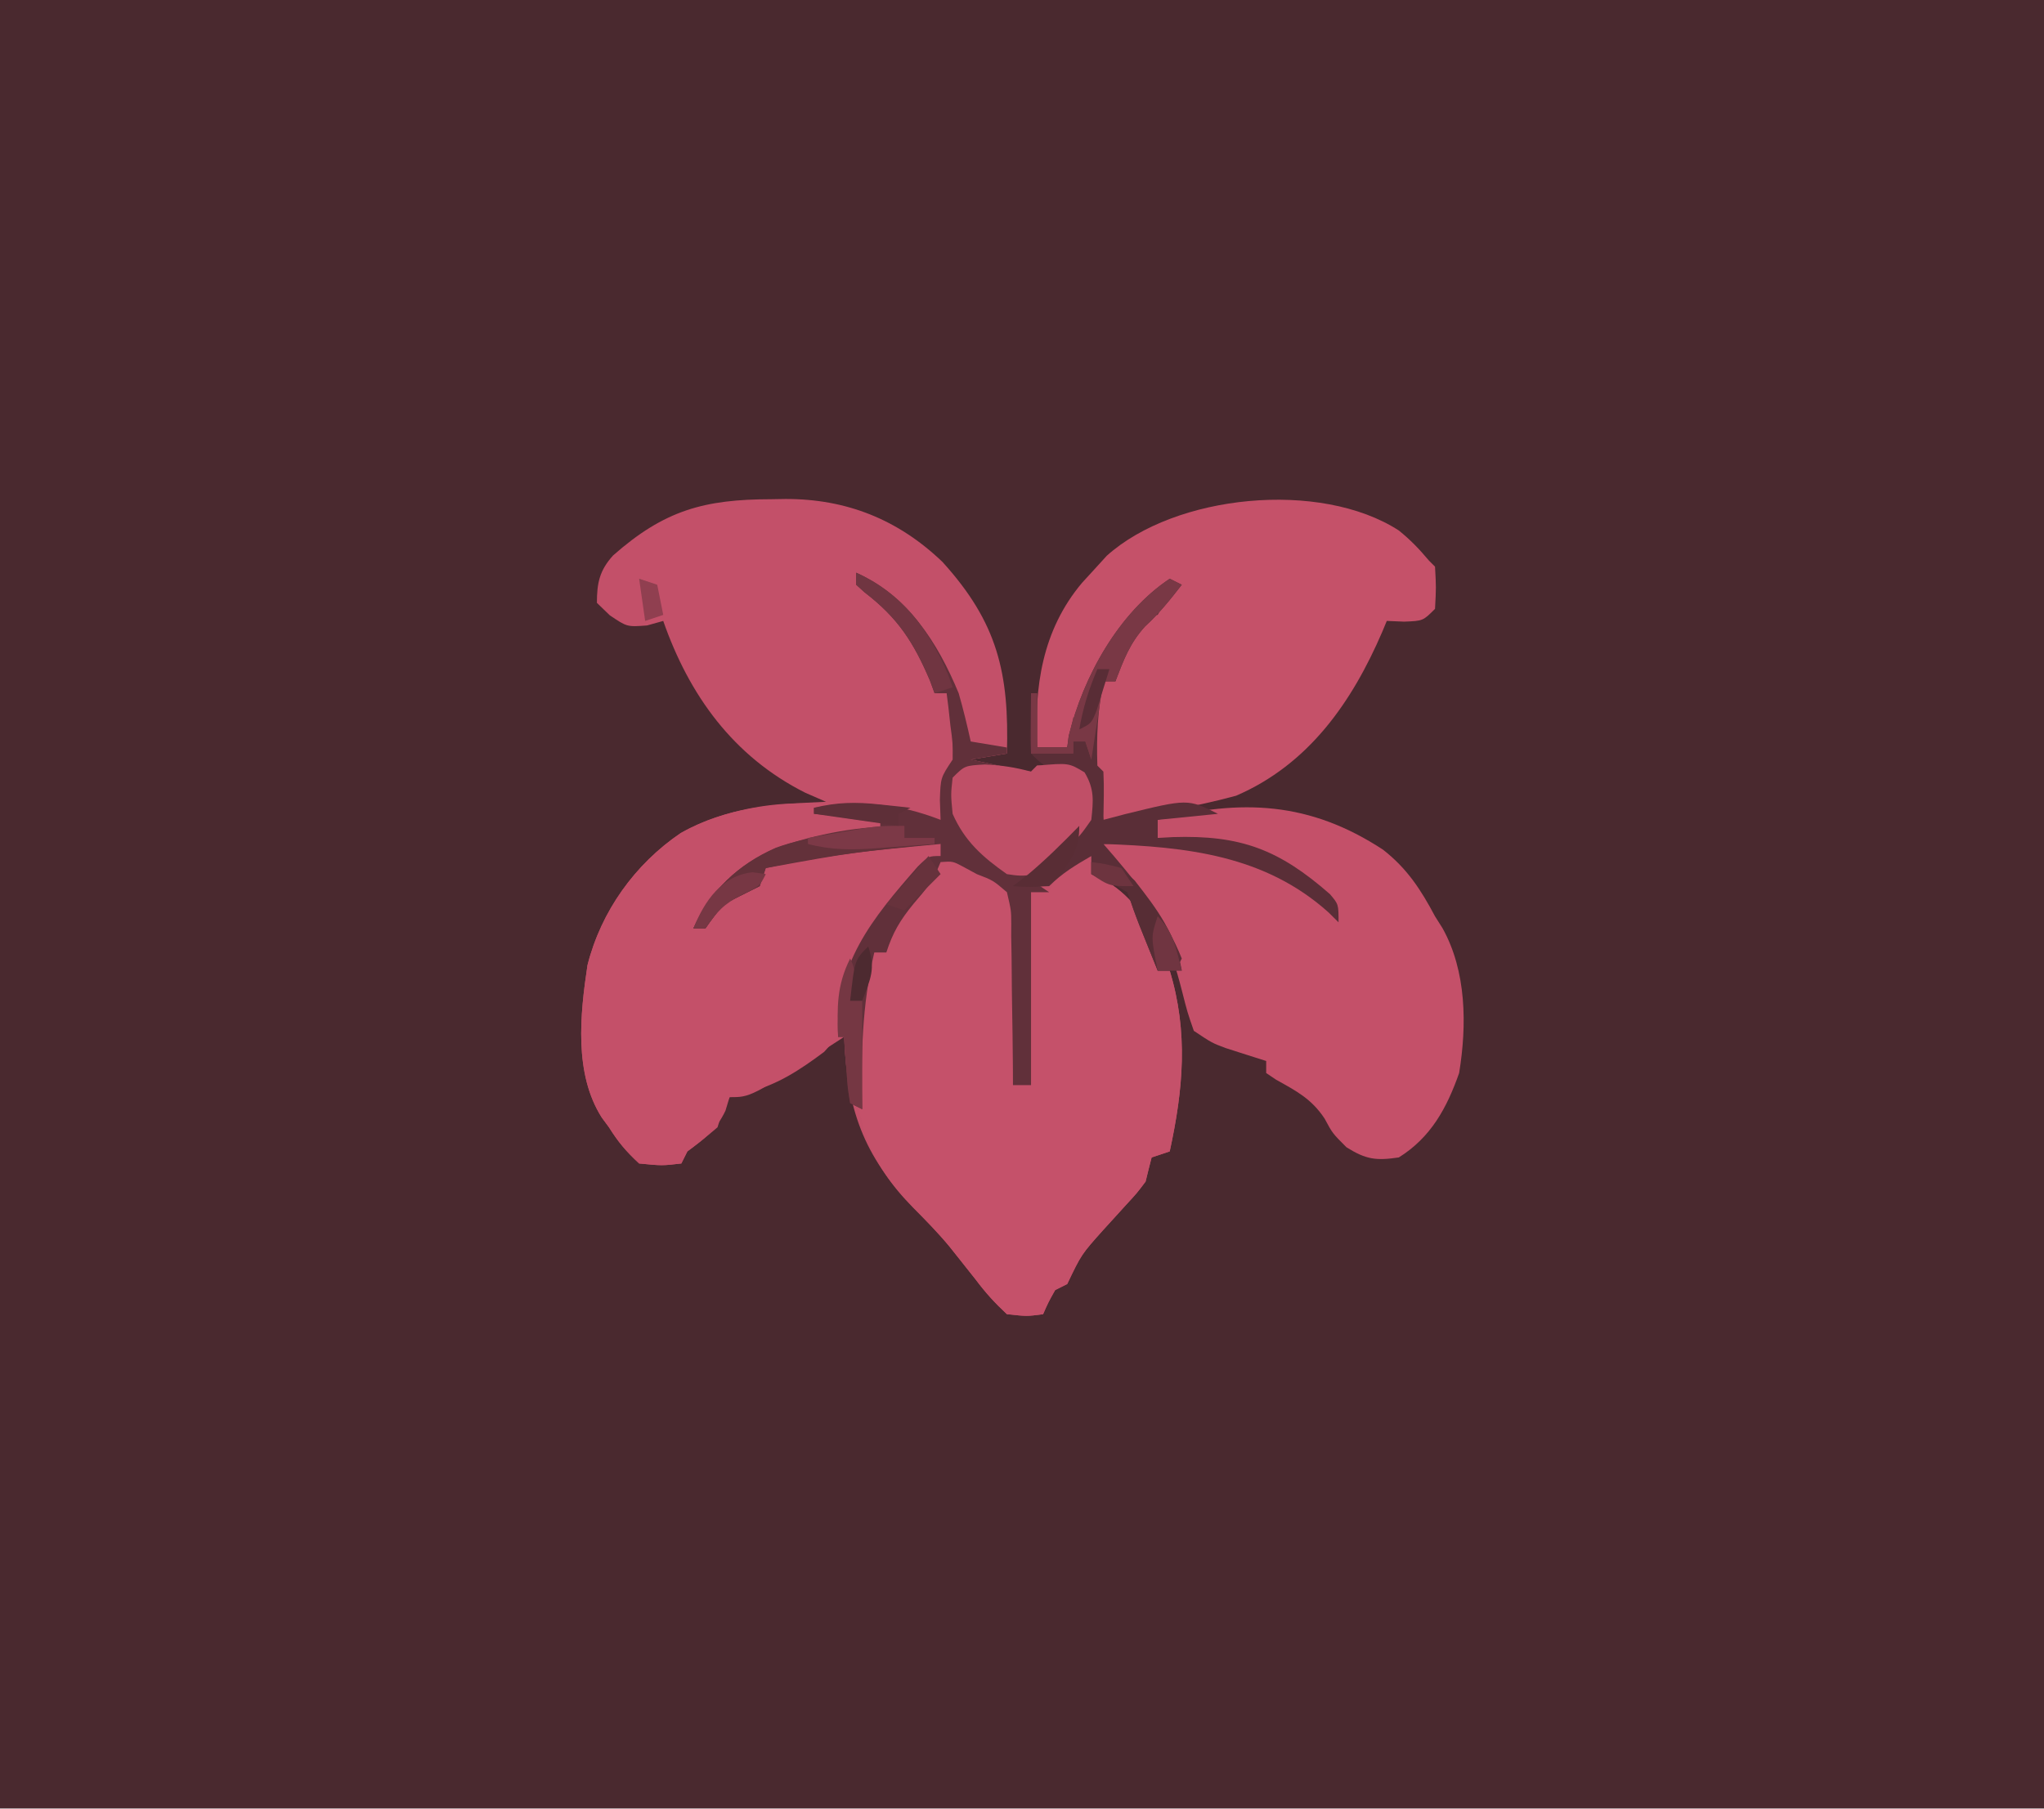
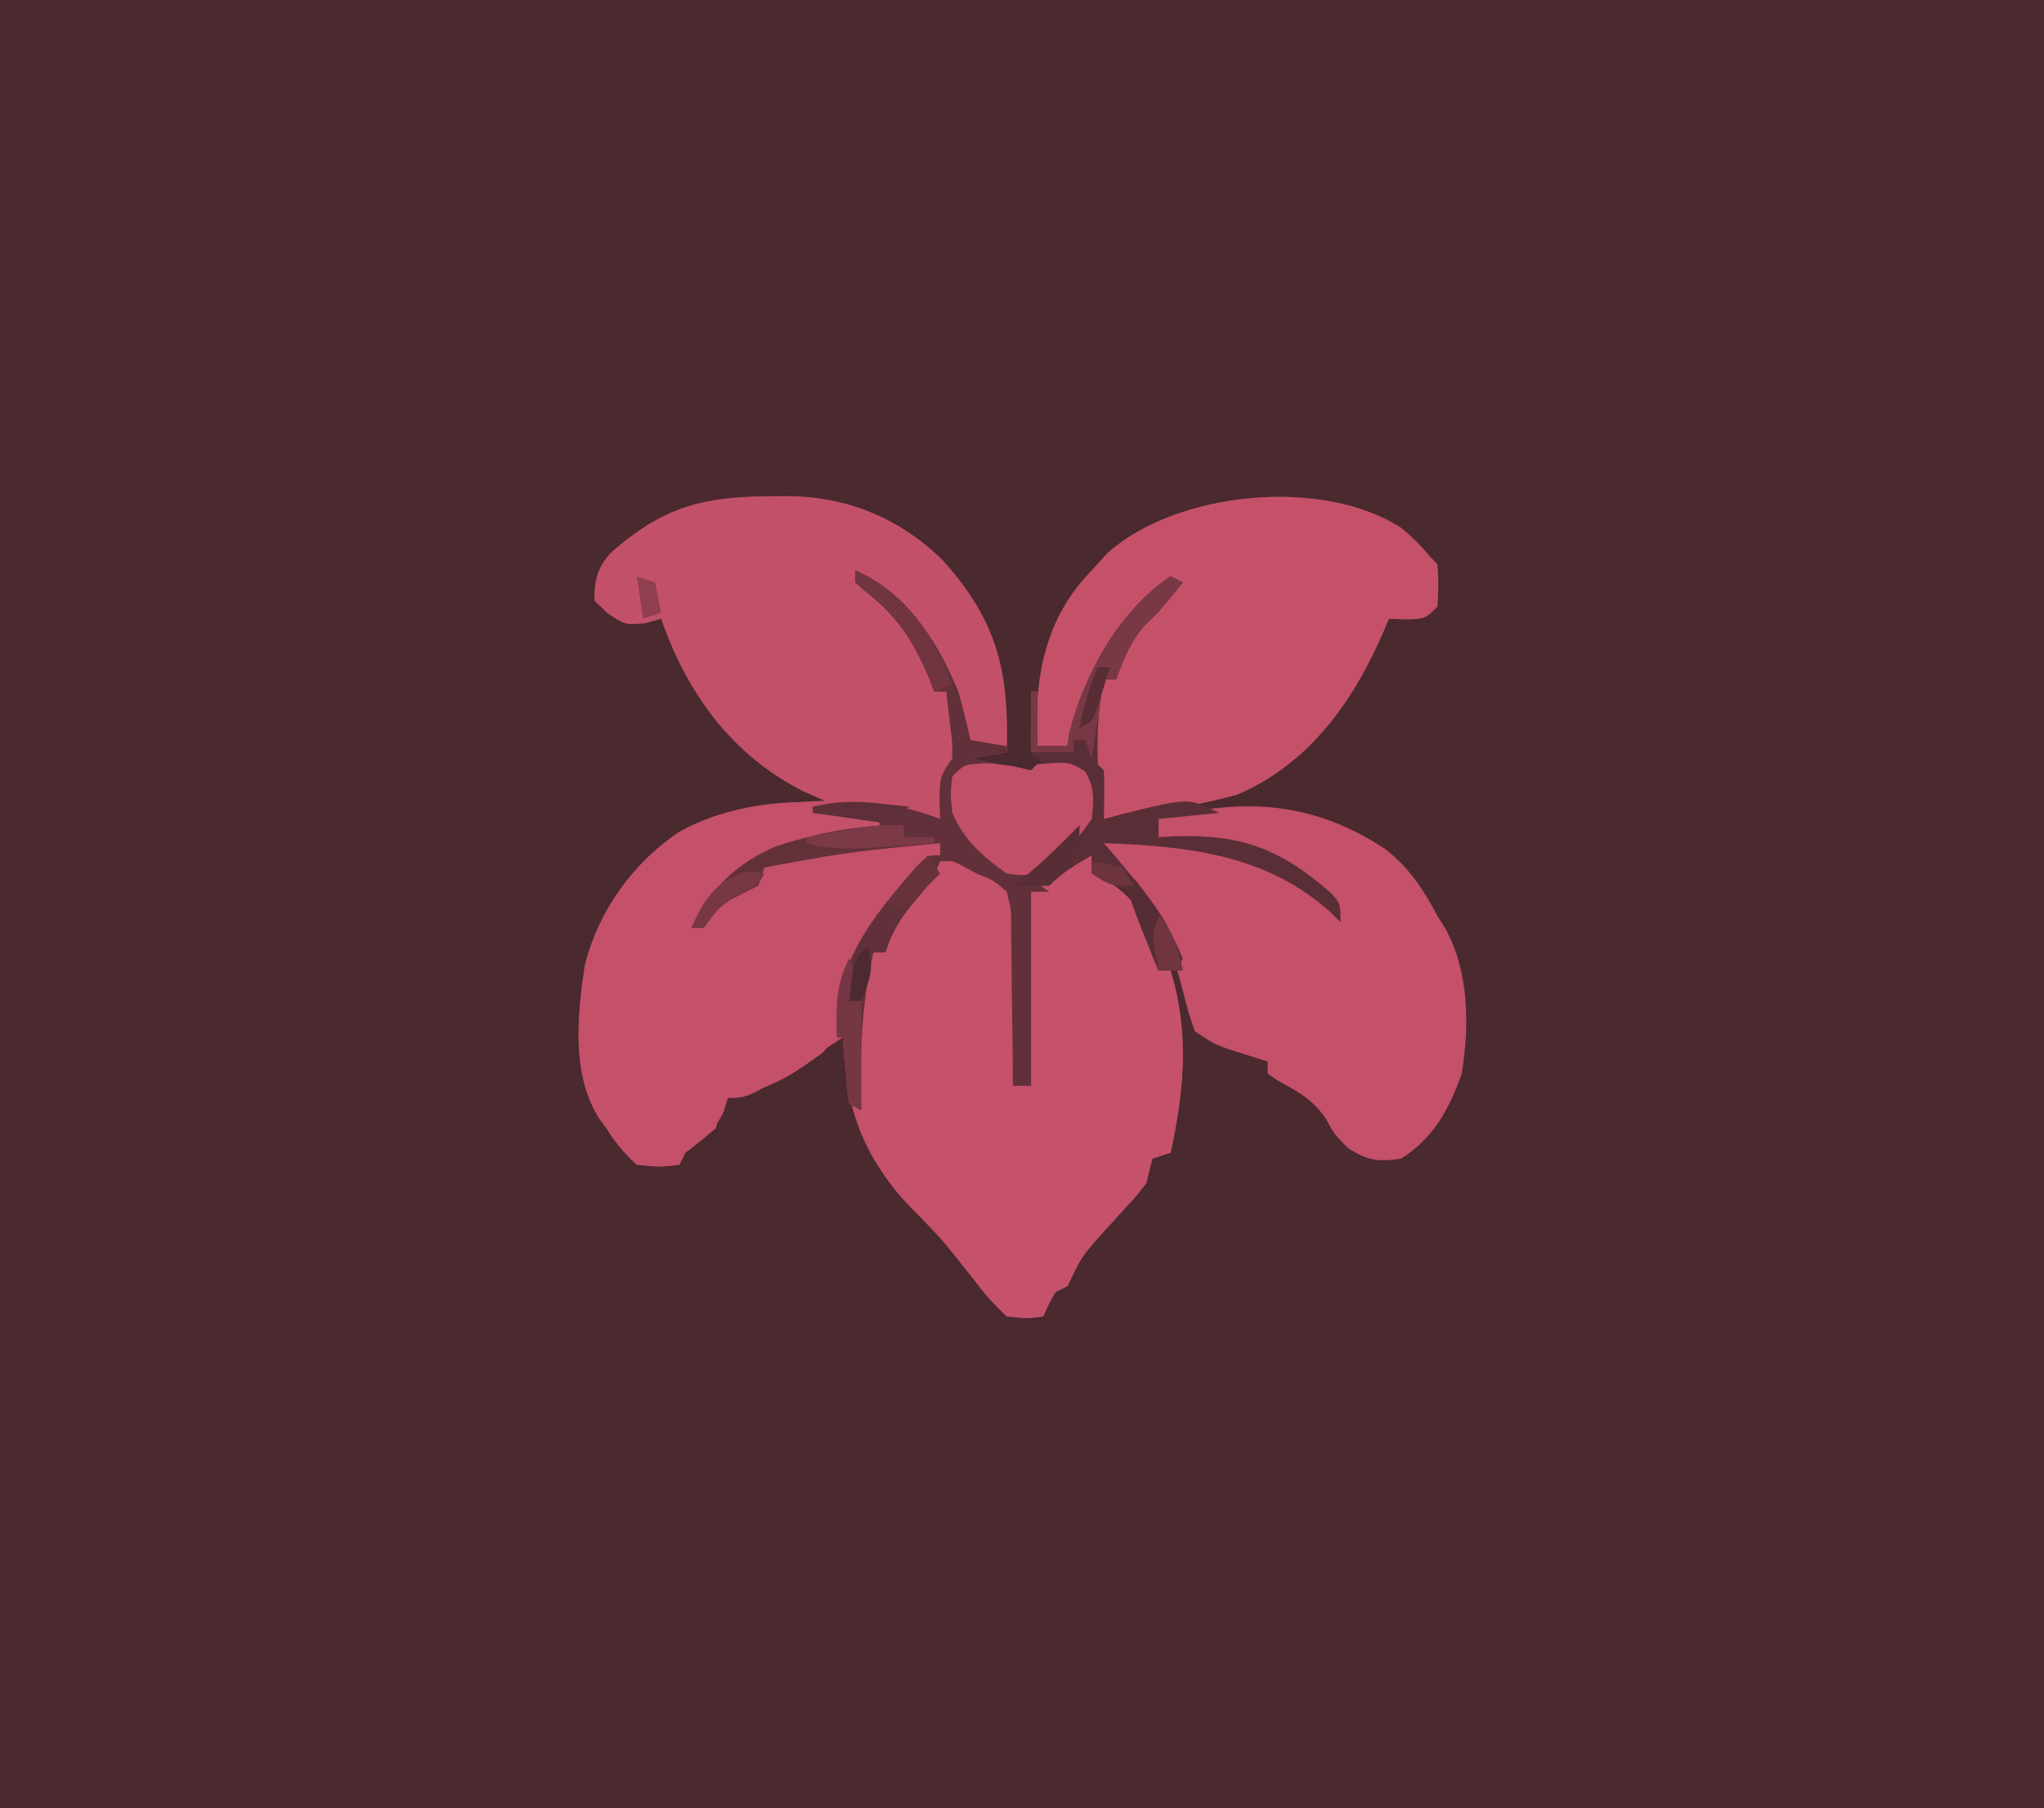
- <svg xmlns="http://www.w3.org/2000/svg" version="1.1" width="339" height="300">
-   <path d="M0 0 C111.87 0 223.74 0 339 0 C339 99 339 198 339 300 C227.13 300 115.26 300 0 300 C0 201 0 102 0 0 Z " fill="#4A292F" transform="translate(0,0)" />
-   <path d="M0 0 C0.77 -0.01 1.55 -0.02 2.34 -0.04 C12.46 -0.06 21.04 3.37 28.38 10.41 C37.5 20.47 39.46 28.82 39.06 42.19 C37.08 42.52 35.1 42.85 33.06 43.19 C34.71 43.55 36.35 43.9 38 44.25 C38.92 44.45 39.83 44.64 40.78 44.85 C41.53 44.96 42.29 45.07 43.06 45.19 C43.39 44.86 43.72 44.53 44.06 44.19 C49.3 43.73 49.3 43.73 51.94 45.31 C53.62 48.12 53.45 49.96 53.06 53.19 C50.87 55.96 50.87 55.96 48.06 58.56 C47.13 59.44 46.21 60.31 45.25 61.21 C44.53 61.86 43.81 62.52 43.06 63.19 C46.17 62.56 46.17 62.56 48.62 60.62 C49.1 60.15 49.57 59.68 50.06 59.19 C51.05 59.19 52.04 59.19 53.06 59.19 C53.06 60.18 53.06 61.17 53.06 62.19 C53.64 62.44 54.22 62.68 54.81 62.94 C59.6 65.6 61.98 69.18 64.06 74.19 C64.06 75.51 64.06 76.83 64.06 78.19 C64.72 78.19 65.38 78.19 66.06 78.19 C69.16 88.44 68.31 97.82 66.06 108.19 C64.58 108.68 64.58 108.68 63.06 109.19 C62.71 110.52 62.38 111.85 62.06 113.19 C60.61 115.12 60.61 115.12 58.81 117.06 C58.19 117.75 57.56 118.45 56.91 119.16 C56.3 119.83 55.69 120.5 55.06 121.19 C51.41 125.27 51.41 125.27 49.06 130.19 C48.4 130.52 47.74 130.85 47.06 131.19 C45.93 133.2 45.93 133.2 45.06 135.19 C42.39 135.55 42.39 135.55 39.06 135.19 C37.02 133.29 35.52 131.63 33.88 129.44 C32.92 128.24 31.97 127.04 31.02 125.84 C30.53 125.23 30.05 124.62 29.55 123.99 C27.67 121.71 25.63 119.61 23.57 117.49 C15.22 108.88 12.52 101.11 12.06 89.19 C11.34 89.66 10.61 90.13 9.87 90.61 C-3.45 99.19 -3.45 99.19 -6.94 99.19 C-7.16 99.93 -7.39 100.67 -7.62 101.44 C-9.19 104.71 -11.06 106.05 -13.94 108.19 C-14.27 108.85 -14.6 109.51 -14.94 110.19 C-18.13 110.56 -18.13 110.56 -21.94 110.19 C-24.14 108.14 -25.38 106.66 -26.94 104.19 C-27.33 103.65 -27.73 103.12 -28.13 102.57 C-32.76 95.29 -31.73 85.48 -30.5 77.28 C-28.24 68.35 -22.63 60.52 -15.02 55.37 C-7.4 51.05 0.44 50.57 9.06 50.19 C7.93 49.69 6.79 49.2 5.62 48.69 C-6.31 42.69 -13.64 32.51 -17.94 20.19 C-18.82 20.44 -19.71 20.68 -20.62 20.94 C-23.94 21.19 -23.94 21.19 -26.81 19.25 C-27.51 18.57 -28.22 17.89 -28.94 17.19 C-28.94 13.88 -28.5 11.82 -26.27 9.34 C-17.76 1.83 -11.16 0.01 0 0 Z " fill="#C35069" transform="translate(127.9375,82.8125)" />
-   <path d="M0 0 C1.75 0.69 1.75 0.69 4 2 C5.02 2.53 6.05 3.07 7.1 3.62 C10 6 10 6 10.68 9.39 C10.68 10.72 10.65 12.06 10.59 13.39 C10.58 14.1 10.57 14.8 10.56 15.53 C10.53 17.77 10.45 20.01 10.38 22.25 C10.34 23.77 10.32 25.3 10.29 26.82 C10.23 30.55 10.12 34.27 10 38 C10.99 38 11.98 38 13 38 C13 27.44 13 16.88 13 6 C13.99 6 14.98 6 16 6 C16.29 5.38 16.58 4.76 16.88 4.12 C18 2 18 2 20 0 C20.99 0 21.98 0 23 0 C23 0.99 23 1.98 23 3 C23.58 3.25 24.16 3.5 24.75 3.75 C29.54 6.41 31.91 10 34 15 C34 16.32 34 17.64 34 19 C34.66 19 35.32 19 36 19 C39.1 29.25 38.25 38.63 36 49 C35.01 49.33 34.02 49.66 33 50 C32.65 51.33 32.32 52.66 32 54 C30.55 55.93 30.55 55.93 28.75 57.88 C28.12 58.57 27.5 59.26 26.85 59.97 C26.24 60.64 25.63 61.31 25 62 C21.34 66.09 21.34 66.09 19 71 C18.01 71.5 18.01 71.5 17 72 C15.87 74.02 15.87 74.02 15 76 C12.32 76.36 12.32 76.36 9 76 C6.96 74.1 5.46 72.44 3.81 70.25 C2.86 69.05 1.91 67.85 0.96 66.65 C0.47 66.04 -0.01 65.43 -0.51 64.8 C-2.4 62.52 -4.46 60.45 -6.54 58.35 C-14.08 50.7 -16.04 44.01 -16.31 33.38 C-16.17 27.43 -15.7 21.4 -13 16 C-12.34 16 -11.68 16 -11 16 C-10.81 15.2 -10.63 14.39 -10.44 13.56 C-8.44 8.61 -4.94 2.47 0 0 Z " fill="#C5516A" transform="translate(158,142)" />
-   <path d="M0 0 C1.94 1.57 3.38 3.07 5 5 C5.5 5.5 5.5 5.5 6 6 C6.19 9.44 6.19 9.44 6 13 C4 15 4 15 0.88 15.12 C-0.07 15.08 -1.02 15.04 -2 15 C-2.24 15.58 -2.48 16.16 -2.73 16.76 C-7.77 28.49 -14.96 38.81 -27 44 C-30.68 45 -34.34 45.78 -38.09 46.46 C-40.93 46.85 -40.93 46.85 -43 48 C-45 48.04 -47 48.04 -49 48 C-49.23 45.95 -49.46 43.9 -49.68 41.85 C-49.82 39.99 -49.82 39.99 -51 39 C-51.27 33.77 -50.97 29.93 -49 25 C-48.34 25 -47.68 25 -47 25 C-46.73 23.93 -46.46 22.86 -46.19 21.75 C-45.14 18.44 -44.37 16.47 -42 14 C-41.34 14 -40.68 14 -40 14 C-39.34 12.68 -38.68 11.36 -38 10 C-43.44 11.81 -46.64 17.41 -49.24 22.35 C-50.22 24.55 -51.12 26.76 -52 29 C-52.58 30.36 -53.16 31.71 -53.75 33.06 C-54.16 34.03 -54.57 35 -55 36 C-56.65 36 -58.3 36 -60 36 C-60.5 25.97 -59.17 16.56 -52.54 8.68 C-52.03 8.13 -51.52 7.57 -51 7 C-49.73 5.61 -49.73 5.61 -48.44 4.19 C-37.1 -5.99 -13.05 -8.43 0 0 Z " fill="#C55169" transform="translate(232,88)" />
-   <path d="M0 0 C3.99 3.12 6.27 6.62 8.62 11.05 C9.03 11.7 9.44 12.36 9.87 13.03 C13.85 20.17 13.92 29.11 12.62 37.05 C10.57 42.87 7.94 47.72 2.62 51.05 C-1.15 51.61 -2.82 51.4 -6.07 49.36 C-8.38 47.05 -8.38 47.05 -9.69 44.61 C-11.85 41.34 -14.35 40.04 -17.73 38.16 C-18.28 37.8 -18.82 37.43 -19.38 37.05 C-19.38 36.39 -19.38 35.73 -19.38 35.05 C-20.3 34.76 -20.3 34.76 -21.24 34.46 C-22.05 34.2 -22.86 33.94 -23.69 33.68 C-24.49 33.42 -25.29 33.17 -26.12 32.9 C-28.38 32.05 -28.38 32.05 -31.38 30.05 C-32.44 27 -32.44 27 -33.38 23.3 C-35.22 16.08 -37.41 10.75 -42.57 5.3 C-46.38 1.26 -46.38 1.26 -46.38 -0.95 C-33.99 -1.71 -21.36 -0.66 -11.38 7.3 C-10.02 8.52 -8.68 9.76 -7.38 11.05 C-13.1 3.88 -18.4 -0.23 -27.81 -1.36 C-28.95 -1.43 -30.08 -1.5 -31.25 -1.57 C-32.41 -1.65 -33.56 -1.72 -34.75 -1.8 C-36.05 -1.87 -36.05 -1.87 -37.38 -1.95 C-37.38 -2.94 -37.38 -3.93 -37.38 -4.95 C-23.44 -8.47 -12.15 -7.96 0 0 Z " fill="#C45069" transform="translate(229.3789,140.9492)" />
-   <path d="M0 0 C0 0.66 0 1.32 0 2 C-0.99 2.17 -1.98 2.34 -3 2.52 C-14.35 4.56 -22.34 6.99 -30 16 C-30.33 16.66 -30.66 17.32 -31 18 C-30.3 17.24 -29.6 16.47 -28.88 15.69 C-26.02 13.01 -23.5 11.67 -20 10 C-19.58 9.51 -19.15 9.02 -18.72 8.52 C-11.96 2.54 1.54 3.62 10 4 C10 6 10 6 7.94 8.12 C7.49 8.56 7.03 9 6.57 9.45 C4.76 11.24 3.06 13.1 1.38 15 C0.81 15.64 0.24 16.28 -0.35 16.94 C-3.82 21.28 -5.21 24.25 -5.5 29.81 C-6.07 33.75 -6.58 35.55 -9.32 38.49 C-13.33 41.48 -17.15 44.04 -22.06 45.19 C-23.03 45.46 -24 45.72 -25 46 C-26.18 48.38 -26.18 48.38 -27 51 C-28.62 52.39 -30.29 53.73 -32 55 C-32.33 55.66 -32.66 56.32 -33 57 C-36.19 57.38 -36.19 57.38 -40 57 C-42.2 54.95 -43.45 53.48 -45 51 C-45.39 50.47 -45.79 49.93 -46.2 49.38 C-50.82 42.1 -49.8 32.29 -48.56 24.09 C-46.3 15.17 -40.7 7.34 -33.09 2.18 C-24.16 -2.88 -9.48 -4.74 0 0 Z " fill="#C45069" transform="translate(146,136)" />
-   <path d="M0 0 C8.52 3.83 13.48 11.49 17 20 C17.77 22.66 18.4 25.3 19 28 C20.98 28.33 22.96 28.66 25 29 C25 29.33 25 29.66 25 30 C22.03 30.5 22.03 30.5 19 31 C20.64 31.36 22.29 31.71 23.94 32.06 C25.31 32.36 25.31 32.36 26.71 32.66 C27.47 32.77 28.22 32.88 29 33 C29.33 32.67 29.66 32.34 30 32 C35.24 31.54 35.24 31.54 37.88 33.12 C39.56 35.93 39.38 37.77 39 41 C36.81 43.77 36.81 43.77 34 46.38 C32.61 47.69 32.61 47.69 31.19 49.02 C30.47 49.68 29.74 50.33 29 51 C29.99 51.66 30.98 52.32 32 53 C31.01 53 30.02 53 29 53 C29 63.56 29 74.12 29 85 C28.01 85 27.02 85 26 85 C26 84.05 25.99 83.09 25.99 82.11 C25.97 78.57 25.91 75.03 25.85 71.49 C25.82 69.96 25.81 68.43 25.8 66.9 C25.8 64.7 25.75 62.5 25.71 60.29 C25.71 59.61 25.71 58.92 25.72 58.22 C25.71 56.04 25.71 56.04 25 53 C22.69 51.03 22.69 51.03 20 50 C19.28 49.61 18.56 49.22 17.81 48.81 C16.03 47.86 16.03 47.86 14 48 C13.77 48.54 13.55 49.07 13.31 49.62 C12 52 12 52 9.5 54.94 C7.27 57.67 6.07 59.69 5 63 C4.34 63 3.68 63 3 63 C0.96 71.78 0.78 80.04 1 89 C0.34 88.67 -0.32 88.34 -1 88 C-1.41 85.5 -1.41 85.5 -1.62 82.44 C-1.7 81.43 -1.77 80.41 -1.85 79.37 C-1.93 78.2 -1.93 78.2 -2 77 C-2.33 77 -2.66 77 -3 77 C-3.63 65.01 2.59 57.45 10.2 48.76 C12 47 12 47 14 47 C14 46.34 14 45.68 14 45 C-0.59 46.37 -0.59 46.37 -15 49 C-15.33 49.99 -15.66 50.98 -16 52 C-18 53 -20 54 -22 55 C-23.04 56.3 -24.05 57.63 -25 59 C-25.66 59 -26.32 59 -27 59 C-24.15 52.75 -19.6 48.4 -13.31 45.62 C-7.66 43.59 -1.96 43.2 4 43 C4 42.34 4 41.68 4 41 C0.37 40.67 -3.26 40.34 -7 40 C-7 39.67 -7 39.34 -7 39 C0.77 37.77 6.64 38.17 14 41 C13.96 39.91 13.92 38.81 13.88 37.69 C14 34 14 34 16 31 C16.02 28.25 16.02 28.25 15.62 25.31 C15.51 24.32 15.4 23.32 15.29 22.3 C15.19 21.54 15.1 20.78 15 20 C14.34 20 13.68 20 13 20 C12.75 19.32 12.5 18.64 12.25 17.94 C9.52 11.52 6.91 7.49 1.39 3.26 C0.93 2.85 0.47 2.43 0 2 C0 1.34 0 0.68 0 0 Z " fill="#61303A" transform="translate(142,95)" />
-   <path d="M0 0 C0.66 0.33 1.32 0.66 2 1 C0.09 3.46 -1.75 5.77 -4.06 7.88 C-6.63 10.69 -7.63 13.45 -9 17 C-9.66 17 -10.32 17 -11 17 C-11.95 21.77 -12.16 26.16 -12 31 C-11.67 31.33 -11.34 31.66 -11 32 C-10.86 34.67 -10.96 37.32 -11 40 C-9.82 39.69 -8.65 39.38 -7.44 39.06 C2.99 36.5 2.99 36.5 8 39 C3.05 39.5 3.05 39.5 -2 40 C-2 40.99 -2 41.98 -2 43 C-1.17 42.95 -0.33 42.91 0.53 42.86 C11.82 42.5 18.14 44.94 26.57 52.32 C28 54 28 54 28 57 C27.46 56.47 26.93 55.94 26.38 55.39 C15.81 45.87 2.82 44.47 -11 44 C-10.1 45.05 -10.1 45.05 -9.17 46.12 C-4.64 51.5 -0.62 56.44 2 63 C1.67 63.66 1.34 64.32 1 65 C0.01 65 -0.98 65 -2 65 C-2.65 63.4 -3.29 61.79 -3.94 60.19 C-4.3 59.29 -4.66 58.4 -5.03 57.48 C-5.74 55.67 -6.39 53.84 -7 52 C-8.92 50.83 -8.92 50.83 -11 50 C-11.66 49.67 -12.32 49.34 -13 49 C-13 48.01 -13 47.02 -13 46 C-15.63 47.52 -17.84 48.84 -20 51 C-23.12 51.12 -23.12 51.12 -26 51 C-25.32 50.48 -24.64 49.97 -23.94 49.44 C-16.96 44.19 -16.96 44.19 -13.44 36.69 C-13.77 33.86 -13.77 33.86 -16 32 C-16.82 31.84 -17.65 31.67 -18.5 31.5 C-21 31 -21 31 -23 29 C-23.2 26.62 -23.2 26.62 -23.12 23.88 C-23.11 22.96 -23.09 22.05 -23.07 21.12 C-23.05 20.42 -23.02 19.72 -23 19 C-22.67 19 -22.34 19 -22 19 C-22 21.97 -22 24.94 -22 28 C-20.35 28 -18.7 28 -17 28 C-16.92 27.36 -16.84 26.72 -16.75 26.06 C-14.35 16.27 -8.49 5.66 0 0 Z " fill="#5A2E37" transform="translate(194,96)" />
-   <path d="M0 0 C2.79 0.14 4.97 0.47 7.62 1.19 C7.96 0.86 8.28 0.53 8.62 0.19 C13.87 -0.27 13.87 -0.27 16.5 1.31 C18.16 4.08 17.96 6 17.62 9.19 C15.83 11.74 15.83 11.74 13.44 14.06 C12.66 14.84 11.88 15.62 11.08 16.43 C8.25 18.46 7.03 18.75 3.62 18.19 C-0.39 15.37 -3.37 12.76 -5.38 8.19 C-5.69 5 -5.69 5 -5.38 2.19 C-3.38 0.19 -3.38 0.19 0 0 Z " fill="#C04F67" transform="translate(163.375,126.8125)" />
-   <path d="M0 0 C0.66 0.33 1.32 0.66 2 1 C0.09 3.46 -1.75 5.77 -4.06 7.88 C-6.63 10.69 -7.63 13.45 -9 17 C-9.66 17 -10.32 17 -11 17 C-11.66 21.29 -12.32 25.58 -13 30 C-13.33 29.01 -13.66 28.02 -14 27 C-14.66 27 -15.32 27 -16 27 C-16 27.66 -16 28.32 -16 29 C-18.31 29 -20.62 29 -23 29 C-23 25.7 -23 22.4 -23 19 C-22.67 19 -22.34 19 -22 19 C-22 21.97 -22 24.94 -22 28 C-20.35 28 -18.7 28 -17 28 C-16.92 27.36 -16.84 26.72 -16.75 26.06 C-14.35 16.27 -8.49 5.66 0 0 Z " fill="#793845" transform="translate(194,96)" />
-   <path d="M0 0 C0 0.66 0 1.32 0 2 C1.65 2 3.3 2 5 2 C5 2.33 5 2.66 5 3 C3.82 3.12 2.63 3.24 1.41 3.37 C-6.82 4.23 -14.91 5.17 -23 7 C-23.33 7.99 -23.66 8.98 -24 10 C-26 11 -28 12 -30 13 C-31.04 14.3 -32.05 15.63 -33 17 C-33.66 17 -34.32 17 -35 17 C-32.15 10.75 -27.63 6.4 -21.31 3.69 C-14.45 1.24 -7.27 0 0 0 Z " fill="#63313A" transform="translate(150,137)" />
-   <path d="M0 0 C3.28 0.31 4.73 0.75 7.17 3.04 C10.99 7.93 13.93 11.83 15 18 C13.68 18 12.36 18 11 18 C10.35 16.4 9.71 14.79 9.06 13.19 C8.7 12.29 8.34 11.4 7.97 10.48 C7.26 8.67 6.61 6.84 6 5 C4.08 3.83 4.08 3.83 2 3 C1.34 2.67 0.68 2.34 0 2 C0 1.34 0 0.68 0 0 Z " fill="#572D35" transform="translate(181,143)" />
-   <path d="M0 0 C7.57 3.4 11.97 9.22 15.2 16.82 C15.6 17.9 15.6 17.9 16 19 C15.01 19.33 14.02 19.66 13 20 C12.75 19.32 12.5 18.64 12.25 17.94 C9.52 11.52 6.91 7.49 1.39 3.26 C0.93 2.85 0.47 2.43 0 2 C0 1.34 0 0.68 0 0 Z " fill="#703541" transform="translate(142,95)" />
-   <path d="M0 0 C1.33 2.67 0.67 4.17 0 7 C0.66 7 1.32 7 2 7 C2 12.94 2 18.88 2 25 C1.34 24.67 0.68 24.34 0 24 C-0.41 21.5 -0.41 21.5 -0.62 18.44 C-0.7 17.43 -0.77 16.41 -0.85 15.37 C-0.9 14.59 -0.95 13.81 -1 13 C-1.33 13 -1.66 13 -2 13 C-2.17 8.08 -2.25 4.5 0 0 Z " fill="#753743" transform="translate(141,159)" />
-   <path d="M0 0 C0 0.66 0 1.32 0 2 C1.65 2 3.3 2 5 2 C5 2.33 5 2.66 5 3 C2.44 3.2 -0.12 3.38 -2.69 3.56 C-3.41 3.62 -4.13 3.67 -4.87 3.73 C-8.77 4 -12.21 4.01 -16 3 C-16 2.67 -16 2.34 -16 2 C-14.08 1.66 -12.17 1.33 -10.25 1 C-9.18 0.81 -8.12 0.63 -7.02 0.44 C-4 0 -4 0 0 0 Z " fill="#7C3947" transform="translate(150,137)" />
-   <path d="M0 0 C0 3.62 -1.02 5.03 -3 8 C-5 10 -5 10 -8.12 10.12 C-9.55 10.06 -9.55 10.06 -11 10 C-10.3 9.46 -9.6 8.93 -8.88 8.38 C-5.7 5.75 -2.88 2.95 0 0 Z " fill="#592D35" transform="translate(179,137)" />
-   <path d="M0 0 C0.33 0 0.66 0 1 0 C1 2.97 1 5.94 1 9 C2.65 9 4.3 9 6 9 C6.33 7.35 6.66 5.7 7 4 C7.99 4.33 8.98 4.66 10 5 C10 6.98 10 8.96 10 11 C9.67 10.01 9.34 9.02 9 8 C8.34 8 7.68 8 7 8 C7 8.66 7 9.32 7 10 C4.69 10 2.38 10 0 10 C0 6.7 0 3.4 0 0 Z " fill="#793845" transform="translate(171,115)" />
-   <path d="M0 0 C0.98 0.1 1.95 0.2 2.96 0.31 C3.69 0.39 4.43 0.48 5.19 0.56 C4.2 1.06 4.2 1.06 3.19 1.56 C3.19 2.22 3.19 2.88 3.19 3.56 C-1.43 2.9 -6.05 2.24 -10.81 1.56 C-10.81 1.23 -10.81 0.9 -10.81 0.56 C-7.02 -0.37 -3.88 -0.42 0 0 Z " fill="#5E2F38" transform="translate(145.8125,133.4375)" />
-   <path d="M0 0 C0.66 0.99 1.32 1.98 2 3 C0.02 4.98 -1.96 6.96 -4 9 C-4.99 8.67 -5.98 8.34 -7 8 C-4.69 5.36 -2.38 2.72 0 0 Z " fill="#67323C" transform="translate(154,142)" />
-   <path d="M0 0 C0.72 0.1 1.44 0.21 2.19 0.31 C1.19 2.31 1.19 2.31 -1.69 3.69 C-4.82 5.31 -5.87 6.49 -7.81 9.31 C-8.47 9.31 -9.13 9.31 -9.81 9.31 C-7.95 4.75 -5.12 0.57 0 0 Z " fill="#773744" transform="translate(124.8125,144.6875)" />
-   <path d="M0 0 C2.69 2.69 3.06 5.38 4 9 C2.68 9 1.36 9 0 9 C-1.12 3.38 -1.12 3.38 0 0 Z " fill="#703541" transform="translate(192,152)" />
-   <path d="M0 0 C0.66 0 1.32 0 2 0 C1.55 1.48 1.09 2.96 0.62 4.44 C0.37 5.26 0.11 6.08 -0.15 6.93 C-1 9 -1 9 -3 10 C-2.39 6.44 -1.42 3.32 0 0 Z " fill="#592D36" transform="translate(182,111)" />
-   <path d="M0 0 C1.26 3.77 0.37 5.37 -1 9 C-1.66 9 -2.32 9 -3 9 C-2.25 2.25 -2.25 2.25 0 0 Z " fill="#4D2A30" transform="translate(144,157)" />
-   <path d="M0 0 C0.99 0.33 1.98 0.66 3 1 C3.33 2.65 3.66 4.3 4 6 C3.01 6.33 2.02 6.66 1 7 C0.67 4.69 0.34 2.38 0 0 Z " fill="#903F50" transform="translate(106,96)" />
-   <path d="M0 0 C2.38 0.31 2.38 0.31 5 1 C5.66 1.99 6.32 2.98 7 4 C3 4 3 4 0 2 C0 1.34 0 0.68 0 0 Z " fill="#6D343F" transform="translate(181,143)" />
+ <svg xmlns="http://www.w3.org/2000/svg" width="100%" height="100%" viewBox="0 0 337 298" version="1.1" xml:space="preserve" style="fill-rule:evenodd;clip-rule:evenodd;stroke-linejoin:round;stroke-miterlimit:2;">
+   <g transform="matrix(1,0,0,1,-1,-1)">
+     <rect x="0" y="0" width="339" height="300" style="fill:rgb(74,41,47);fill-rule:nonzero;" />
+   </g>
+   <g transform="matrix(1,0,0,1,126.9375,81.8125)">
+     <path d="M0,0C0.77,-0.01 1.55,-0.02 2.34,-0.04C12.46,-0.06 21.04,3.37 28.38,10.41C37.5,20.47 39.46,28.82 39.06,42.19C37.08,42.52 35.1,42.85 33.06,43.19C34.71,43.55 36.35,43.9 38,44.25C38.92,44.45 39.83,44.64 40.78,44.85C41.53,44.96 42.29,45.07 43.06,45.19C43.39,44.86 43.72,44.53 44.06,44.19C49.3,43.73 49.3,43.73 51.94,45.31C53.62,48.12 53.45,49.96 53.06,53.19C50.87,55.96 50.87,55.96 48.06,58.56C47.13,59.44 46.21,60.31 45.25,61.21C44.53,61.86 43.81,62.52 43.06,63.19C46.17,62.56 46.17,62.56 48.62,60.62C49.1,60.15 49.57,59.68 50.06,59.19L53.06,59.19L53.06,62.19C53.64,62.44 54.22,62.68 54.81,62.94C59.6,65.6 61.98,69.18 64.06,74.19L64.06,78.19L66.06,78.19C69.16,88.44 68.31,97.82 66.06,108.19C64.58,108.68 64.58,108.68 63.06,109.19C62.71,110.52 62.38,111.85 62.06,113.19C60.61,115.12 60.61,115.12 58.81,117.06C58.19,117.75 57.56,118.45 56.91,119.16C56.3,119.83 55.69,120.5 55.06,121.19C51.41,125.27 51.41,125.27 49.06,130.19C48.4,130.52 47.74,130.85 47.06,131.19C45.93,133.2 45.93,133.2 45.06,135.19C42.39,135.55 42.39,135.55 39.06,135.19C37.02,133.29 35.52,131.63 33.88,129.44C32.92,128.24 31.97,127.04 31.02,125.84C30.53,125.23 30.05,124.62 29.55,123.99C27.67,121.71 25.63,119.61 23.57,117.49C15.22,108.88 12.52,101.11 12.06,89.19C11.34,89.66 10.61,90.13 9.87,90.61C-3.45,99.19 -3.45,99.19 -6.94,99.19C-7.16,99.93 -7.39,100.67 -7.62,101.44C-9.19,104.71 -11.06,106.05 -13.94,108.19C-14.27,108.85 -14.6,109.51 -14.94,110.19C-18.13,110.56 -18.13,110.56 -21.94,110.19C-24.14,108.14 -25.38,106.66 -26.94,104.19C-27.33,103.65 -27.73,103.12 -28.13,102.57C-32.76,95.29 -31.73,85.48 -30.5,77.28C-28.24,68.35 -22.63,60.52 -15.02,55.37C-7.4,51.05 0.44,50.57 9.06,50.19C7.93,49.69 6.79,49.2 5.62,48.69C-6.31,42.69 -13.64,32.51 -17.94,20.19C-18.82,20.44 -19.71,20.68 -20.62,20.94C-23.94,21.19 -23.94,21.19 -26.81,19.25C-27.51,18.57 -28.22,17.89 -28.94,17.19C-28.94,13.88 -28.5,11.82 -26.27,9.34C-17.76,1.83 -11.16,0.01 0,0Z" style="fill:rgb(195,80,105);fill-rule:nonzero;" />
+   </g>
+   <g transform="matrix(1,0,0,1,157,141)">
+     <path d="M0,0C1.75,0.69 1.75,0.69 4,2C5.02,2.53 6.05,3.07 7.1,3.62C10,6 10,6 10.68,9.39C10.68,10.72 10.65,12.06 10.59,13.39C10.58,14.1 10.57,14.8 10.56,15.53C10.53,17.77 10.45,20.01 10.38,22.25C10.34,23.77 10.32,25.3 10.29,26.82C10.23,30.55 10.12,34.27 10,38L13,38L13,6L16,6C16.29,5.38 16.58,4.76 16.88,4.12C18,2 18,2 20,0L23,0L23,3C23.58,3.25 24.16,3.5 24.75,3.75C29.54,6.41 31.91,10 34,15L34,19L36,19C39.1,29.25 38.25,38.63 36,49C35.01,49.33 34.02,49.66 33,50C32.65,51.33 32.32,52.66 32,54C30.55,55.93 30.55,55.93 28.75,57.88C28.12,58.57 27.5,59.26 26.85,59.97C26.24,60.64 25.63,61.31 25,62C21.34,66.09 21.34,66.09 19,71C18.01,71.5 18.01,71.5 17,72C15.87,74.02 15.87,74.02 15,76C12.32,76.36 12.32,76.36 9,76C6.96,74.1 5.46,72.44 3.81,70.25C2.86,69.05 1.91,67.85 0.96,66.65C0.47,66.04 -0.01,65.43 -0.51,64.8C-2.4,62.52 -4.46,60.45 -6.54,58.35C-14.08,50.7 -16.04,44.01 -16.31,33.38C-16.17,27.43 -15.7,21.4 -13,16L-11,16C-10.81,15.2 -10.63,14.39 -10.44,13.56C-8.44,8.61 -4.94,2.47 0,0Z" style="fill:rgb(197,81,106);fill-rule:nonzero;" />
+   </g>
+   <g transform="matrix(1,0,0,1,231,87)">
+     <path d="M0,0C1.94,1.57 3.38,3.07 5,5C5.5,5.5 5.5,5.5 6,6C6.19,9.44 6.19,9.44 6,13C4,15 4,15 0.88,15.12C-0.07,15.08 -1.02,15.04 -2,15C-2.24,15.58 -2.48,16.16 -2.73,16.76C-7.77,28.49 -14.96,38.81 -27,44C-30.68,45 -34.34,45.78 -38.09,46.46C-40.93,46.85 -40.93,46.85 -43,48C-45,48.04 -47,48.04 -49,48C-49.23,45.95 -49.46,43.9 -49.68,41.85C-49.82,39.99 -49.82,39.99 -51,39C-51.27,33.77 -50.97,29.93 -49,25L-47,25C-46.73,23.93 -46.46,22.86 -46.19,21.75C-45.14,18.44 -44.37,16.47 -42,14L-40,14C-39.34,12.68 -38.68,11.36 -38,10C-43.44,11.81 -46.64,17.41 -49.24,22.35C-50.22,24.55 -51.12,26.76 -52,29C-52.58,30.36 -53.16,31.71 -53.75,33.06C-54.16,34.03 -54.57,35 -55,36L-60,36C-60.5,25.97 -59.17,16.56 -52.54,8.68C-52.03,8.13 -51.52,7.57 -51,7C-49.73,5.61 -49.73,5.61 -48.44,4.19C-37.1,-5.99 -13.05,-8.43 0,0Z" style="fill:rgb(197,81,105);fill-rule:nonzero;" />
+   </g>
+   <g transform="matrix(1,0,0,1,228.3789,139.9492)">
+     <path d="M0,0C3.99,3.12 6.27,6.62 8.62,11.05C9.03,11.7 9.44,12.36 9.87,13.03C13.85,20.17 13.92,29.11 12.62,37.05C10.57,42.87 7.94,47.72 2.62,51.05C-1.15,51.61 -2.82,51.4 -6.07,49.36C-8.38,47.05 -8.38,47.05 -9.69,44.61C-11.85,41.34 -14.35,40.04 -17.73,38.16C-18.28,37.8 -18.82,37.43 -19.38,37.05L-19.38,35.05C-20.3,34.76 -20.3,34.76 -21.24,34.46C-22.05,34.2 -22.86,33.94 -23.69,33.68C-24.49,33.42 -25.29,33.17 -26.12,32.9C-28.38,32.05 -28.38,32.05 -31.38,30.05C-32.44,27 -32.44,27 -33.38,23.3C-35.22,16.08 -37.41,10.75 -42.57,5.3C-46.38,1.26 -46.38,1.26 -46.38,-0.95C-33.99,-1.71 -21.36,-0.66 -11.38,7.3C-10.02,8.52 -8.68,9.76 -7.38,11.05C-13.1,3.88 -18.4,-0.23 -27.81,-1.36C-28.95,-1.43 -30.08,-1.5 -31.25,-1.57C-32.41,-1.65 -33.56,-1.72 -34.75,-1.8C-36.05,-1.87 -36.05,-1.87 -37.38,-1.95L-37.38,-4.95C-23.44,-8.47 -12.15,-7.96 0,0Z" style="fill:rgb(196,80,105);fill-rule:nonzero;" />
+   </g>
+   <g transform="matrix(1,0,0,1,145,135)">
+     <path d="M0,0L0,2C-0.99,2.17 -1.98,2.34 -3,2.52C-14.35,4.56 -22.34,6.99 -30,16C-30.33,16.66 -30.66,17.32 -31,18C-30.3,17.24 -29.6,16.47 -28.88,15.69C-26.02,13.01 -23.5,11.67 -20,10C-19.58,9.51 -19.15,9.02 -18.72,8.52C-11.96,2.54 1.54,3.62 10,4C10,6 10,6 7.94,8.12C7.49,8.56 7.03,9 6.57,9.45C4.76,11.24 3.06,13.1 1.38,15C0.81,15.64 0.24,16.28 -0.35,16.94C-3.82,21.28 -5.21,24.25 -5.5,29.81C-6.07,33.75 -6.58,35.55 -9.32,38.49C-13.33,41.48 -17.15,44.04 -22.06,45.19C-23.03,45.46 -24,45.72 -25,46C-26.18,48.38 -26.18,48.38 -27,51C-28.62,52.39 -30.29,53.73 -32,55C-32.33,55.66 -32.66,56.32 -33,57C-36.19,57.38 -36.19,57.38 -40,57C-42.2,54.95 -43.45,53.48 -45,51C-45.39,50.47 -45.79,49.93 -46.2,49.38C-50.82,42.1 -49.8,32.29 -48.56,24.09C-46.3,15.17 -40.7,7.34 -33.09,2.18C-24.16,-2.88 -9.48,-4.74 0,0Z" style="fill:rgb(196,80,105);fill-rule:nonzero;" />
+   </g>
+   <g transform="matrix(1,0,0,1,141,94)">
+     <path d="M0,0C8.52,3.83 13.48,11.49 17,20C17.77,22.66 18.4,25.3 19,28C20.98,28.33 22.96,28.66 25,29L25,30C22.03,30.5 22.03,30.5 19,31C20.64,31.36 22.29,31.71 23.94,32.06C25.31,32.36 25.31,32.36 26.71,32.66C27.47,32.77 28.22,32.88 29,33C29.33,32.67 29.66,32.34 30,32C35.24,31.54 35.24,31.54 37.88,33.12C39.56,35.93 39.38,37.77 39,41C36.81,43.77 36.81,43.77 34,46.38C32.61,47.69 32.61,47.69 31.19,49.02C30.47,49.68 29.74,50.33 29,51C29.99,51.66 30.98,52.32 32,53L29,53L29,85L26,85C26,84.05 25.99,83.09 25.99,82.11C25.97,78.57 25.91,75.03 25.85,71.49C25.82,69.96 25.81,68.43 25.8,66.9C25.8,64.7 25.75,62.5 25.71,60.29C25.71,59.61 25.71,58.92 25.72,58.22C25.71,56.04 25.71,56.04 25,53C22.69,51.03 22.69,51.03 20,50C19.28,49.61 18.56,49.22 17.81,48.81C16.03,47.86 16.03,47.86 14,48C13.77,48.54 13.55,49.07 13.31,49.62C12,52 12,52 9.5,54.94C7.27,57.67 6.07,59.69 5,63L3,63C0.96,71.78 0.78,80.04 1,89C0.34,88.67 -0.32,88.34 -1,88C-1.41,85.5 -1.41,85.5 -1.62,82.44C-1.7,81.43 -1.77,80.41 -1.85,79.37C-1.93,78.2 -1.93,78.2 -2,77L-3,77C-3.63,65.01 2.59,57.45 10.2,48.76C12,47 12,47 14,47L14,45C-0.59,46.37 -0.59,46.37 -15,49C-15.33,49.99 -15.66,50.98 -16,52C-18,53 -20,54 -22,55C-23.04,56.3 -24.05,57.63 -25,59L-27,59C-24.15,52.75 -19.6,48.4 -13.31,45.62C-7.66,43.59 -1.96,43.2 4,43L4,41C0.37,40.67 -3.26,40.34 -7,40L-7,39C0.77,37.77 6.64,38.17 14,41C13.96,39.91 13.92,38.81 13.88,37.69C14,34 14,34 16,31C16.02,28.25 16.02,28.25 15.62,25.31C15.51,24.32 15.4,23.32 15.29,22.3C15.19,21.54 15.1,20.78 15,20L13,20C12.75,19.32 12.5,18.64 12.25,17.94C9.52,11.52 6.91,7.49 1.39,3.26C0.93,2.85 0.47,2.43 0,2L0,0Z" style="fill:rgb(97,48,58);fill-rule:nonzero;" />
+   </g>
+   <g transform="matrix(1,0,0,1,193,95)">
+     <path d="M0,0C0.66,0.33 1.32,0.66 2,1C0.09,3.46 -1.75,5.77 -4.06,7.88C-6.63,10.69 -7.63,13.45 -9,17L-11,17C-11.95,21.77 -12.16,26.16 -12,31C-11.67,31.33 -11.34,31.66 -11,32C-10.86,34.67 -10.96,37.32 -11,40C-9.82,39.69 -8.65,39.38 -7.44,39.06C2.99,36.5 2.99,36.5 8,39C3.05,39.5 3.05,39.5 -2,40L-2,43C-1.17,42.95 -0.33,42.91 0.53,42.86C11.82,42.5 18.14,44.94 26.57,52.32C28,54 28,54 28,57C27.46,56.47 26.93,55.94 26.38,55.39C15.81,45.87 2.82,44.47 -11,44C-10.1,45.05 -10.1,45.05 -9.17,46.12C-4.64,51.5 -0.62,56.44 2,63C1.67,63.66 1.34,64.32 1,65L-2,65C-2.65,63.4 -3.29,61.79 -3.94,60.19C-4.3,59.29 -4.66,58.4 -5.03,57.48C-5.74,55.67 -6.39,53.84 -7,52C-8.92,50.83 -12.32,49.34 -13,49L-13,46C-15.63,47.52 -17.84,48.84 -20,51C-23.12,51.12 -23.12,51.12 -26,51C-25.32,50.48 -24.64,49.97 -23.94,49.44C-16.96,44.19 -16.96,44.19 -13.44,36.69C-13.77,33.86 -13.77,33.86 -16,32C-16.82,31.84 -17.65,31.67 -18.5,31.5C-21,31 -21,31 -23,29C-23.2,26.62 -23.2,26.62 -23.12,23.88C-23.11,22.96 -23.09,22.05 -23.07,21.12C-23.05,20.42 -23.02,19.72 -23,19L-22,19L-22,28L-17,28C-16.92,27.36 -16.84,26.72 -16.75,26.06C-14.35,16.27 -8.49,5.66 0,0Z" style="fill:rgb(90,46,55);fill-rule:nonzero;" />
+   </g>
+   <g transform="matrix(1,0,0,1,162.375,125.8125)">
+     <path d="M0,0C2.79,0.14 4.97,0.47 7.62,1.19C7.96,0.86 8.28,0.53 8.62,0.19C13.87,-0.27 13.87,-0.27 16.5,1.31C18.16,4.08 17.96,6 17.62,9.19C15.83,11.74 15.83,11.74 13.44,14.06C12.66,14.84 11.88,15.62 11.08,16.43C8.25,18.46 7.03,18.75 3.62,18.19C-0.39,15.37 -3.37,12.76 -5.38,8.19C-5.69,5 -5.69,5 -5.38,2.19C-3.38,0.19 -3.38,0.19 0,0Z" style="fill:rgb(192,79,103);fill-rule:nonzero;" />
+   </g>
+   <g transform="matrix(1,0,0,1,193,95)">
+     <path d="M0,0C0.66,0.33 1.32,0.66 2,1C0.09,3.46 -1.75,5.77 -4.06,7.88C-6.63,10.69 -7.63,13.45 -9,17L-11,17C-11.66,21.29 -12.32,25.58 -13,30C-13.33,29.01 -13.66,28.02 -14,27L-16,27L-16,29L-23,29L-23,19L-22,19L-22,28L-17,28C-16.92,27.36 -16.84,26.72 -16.75,26.06C-14.35,16.27 -8.49,5.66 0,0Z" style="fill:rgb(121,56,69);fill-rule:nonzero;" />
+   </g>
+   <g transform="matrix(1,0,0,1,149,136)">
+     <path d="M0,0L0,2L5,2L5,3C3.82,3.12 2.63,3.24 1.41,3.37C-6.82,4.23 -14.91,5.17 -23,7C-23.33,7.99 -23.66,8.98 -24,10C-26,11 -28,12 -30,13C-31.04,14.3 -32.05,15.63 -33,17L-35,17C-32.15,10.75 -27.63,6.4 -21.31,3.69C-14.45,1.24 -7.27,0 0,0Z" style="fill:rgb(99,49,58);fill-rule:nonzero;" />
+   </g>
+   <g transform="matrix(1,0,0,1,180,142)">
+     <path d="M0,0C3.28,0.31 4.73,0.75 7.17,3.04C10.99,7.93 13.93,11.83 15,18L11,18C10.35,16.4 9.71,14.79 9.06,13.19C8.7,12.29 8.34,11.4 7.97,10.48C7.26,8.67 6.61,6.84 6,5C4.08,3.83 0.68,2.34 0,2L0,0Z" style="fill:rgb(87,45,53);fill-rule:nonzero;" />
+   </g>
+   <g transform="matrix(1,0,0,1,141,94)">
+     <path d="M0,0C7.57,3.4 11.97,9.22 15.2,16.82C15.6,17.9 15.6,17.9 16,19C15.01,19.33 14.02,19.66 13,20C12.75,19.32 12.5,18.64 12.25,17.94C9.52,11.52 6.91,7.49 1.39,3.26C0.93,2.85 0.47,2.43 0,2L0,0Z" style="fill:rgb(112,53,65);fill-rule:nonzero;" />
+   </g>
+   <g transform="matrix(1,0,0,1,140,158)">
+     <path d="M0,0C1.33,2.67 0.67,4.17 0,7L2,7L2,25C1.34,24.67 0.68,24.34 0,24C-0.41,21.5 -0.41,21.5 -0.62,18.44C-0.7,17.43 -0.77,16.41 -0.85,15.37C-0.9,14.59 -0.95,13.81 -1,13L-2,13C-2.17,8.08 -2.25,4.5 0,0Z" style="fill:rgb(117,55,67);fill-rule:nonzero;" />
+   </g>
+   <g transform="matrix(1,0,0,1,149,136)">
+     <path d="M0,0L0,2L5,2L5,3C2.44,3.2 -0.12,3.38 -2.69,3.56C-3.41,3.62 -4.13,3.67 -4.87,3.73C-8.77,4 -12.21,4.01 -16,3L-16,2C-14.08,1.66 -12.17,1.33 -10.25,1C-9.18,0.81 -8.12,0.63 -7.02,0.44C-4,0 -4,0 0,0Z" style="fill:rgb(124,57,71);fill-rule:nonzero;" />
+   </g>
+   <g transform="matrix(1,0,0,1,178,136)">
+     <path d="M0,0C0,3.62 -1.02,5.03 -3,8C-5,10 -5,10 -8.12,10.12C-9.55,10.06 -9.55,10.06 -11,10C-10.3,9.46 -9.6,8.93 -8.88,8.38C-5.7,5.75 -2.88,2.95 0,0Z" style="fill:rgb(89,45,53);fill-rule:nonzero;" />
+   </g>
+   <g transform="matrix(1,0,0,1,170,114)">
+     <path d="M0,0L1,0L1,9L6,9C6.33,7.35 6.66,5.7 7,4C7.99,4.33 8.98,4.66 10,5L10,11C9.67,10.01 9.34,9.02 9,8L7,8L7,10L0,10L0,0Z" style="fill:rgb(121,56,69);fill-rule:nonzero;" />
+   </g>
+   <g transform="matrix(1,0,0,1,144.8125,132.4375)">
+     <path d="M0,0C0.98,0.1 1.95,0.2 2.96,0.31C3.69,0.39 4.43,0.48 5.19,0.56C4.2,1.06 4.2,1.06 3.19,1.56L3.19,3.56C-1.43,2.9 -6.05,2.24 -10.81,1.56L-10.81,0.56C-7.02,-0.37 -3.88,-0.42 0,0Z" style="fill:rgb(94,47,56);fill-rule:nonzero;" />
+   </g>
+   <g transform="matrix(1,0,0,1,153,141)">
+     <path d="M0,0C0.66,0.99 1.32,1.98 2,3C0.02,4.98 -1.96,6.96 -4,9C-4.99,8.67 -5.98,8.34 -7,8C-4.69,5.36 -2.38,2.72 0,0Z" style="fill:rgb(103,50,60);fill-rule:nonzero;" />
+   </g>
+   <g transform="matrix(1,0,0,1,123.8125,143.6875)">
+     <path d="M0,0C0.72,0.1 1.44,0.21 2.19,0.31C1.19,2.31 1.19,2.31 -1.69,3.69C-4.82,5.31 -5.87,6.49 -7.81,9.31L-9.81,9.31C-7.95,4.75 -5.12,0.57 0,0Z" style="fill:rgb(119,55,68);fill-rule:nonzero;" />
+   </g>
+   <g transform="matrix(1,0,0,1,191,151)">
+     <path d="M0,0C2.69,2.69 3.06,5.38 4,9L0,9C-1.12,3.38 -1.12,3.38 0,0Z" style="fill:rgb(112,53,65);fill-rule:nonzero;" />
+   </g>
+   <g transform="matrix(1,0,0,1,181,110)">
+     <path d="M0,0L2,0C1.55,1.48 1.09,2.96 0.62,4.44C0.37,5.26 0.11,6.08 -0.15,6.93C-1,9 -1,9 -3,10C-2.39,6.44 -1.42,3.32 0,0Z" style="fill:rgb(89,45,54);fill-rule:nonzero;" />
+   </g>
+   <g transform="matrix(1,0,0,1,143,156)">
+     <path d="M0,0C1.26,3.77 0.37,5.37 -1,9L-3,9C-2.25,2.25 -2.25,2.25 0,0Z" style="fill:rgb(77,42,48);fill-rule:nonzero;" />
+   </g>
+   <g transform="matrix(1,0,0,1,105,95)">
+     <path d="M0,0C0.99,0.33 1.98,0.66 3,1C3.33,2.65 3.66,4.3 4,6C3.01,6.33 2.02,6.66 1,7C0.67,4.69 0.34,2.38 0,0Z" style="fill:rgb(144,63,80);fill-rule:nonzero;" />
+   </g>
+   <g transform="matrix(1,0,0,1,180,142)">
+     <path d="M0,0C2.38,0.31 2.38,0.31 5,1C5.66,1.99 6.32,2.98 7,4C3,4 3,4 0,2L0,0Z" style="fill:rgb(109,52,63);fill-rule:nonzero;" />
+   </g>
</svg>
